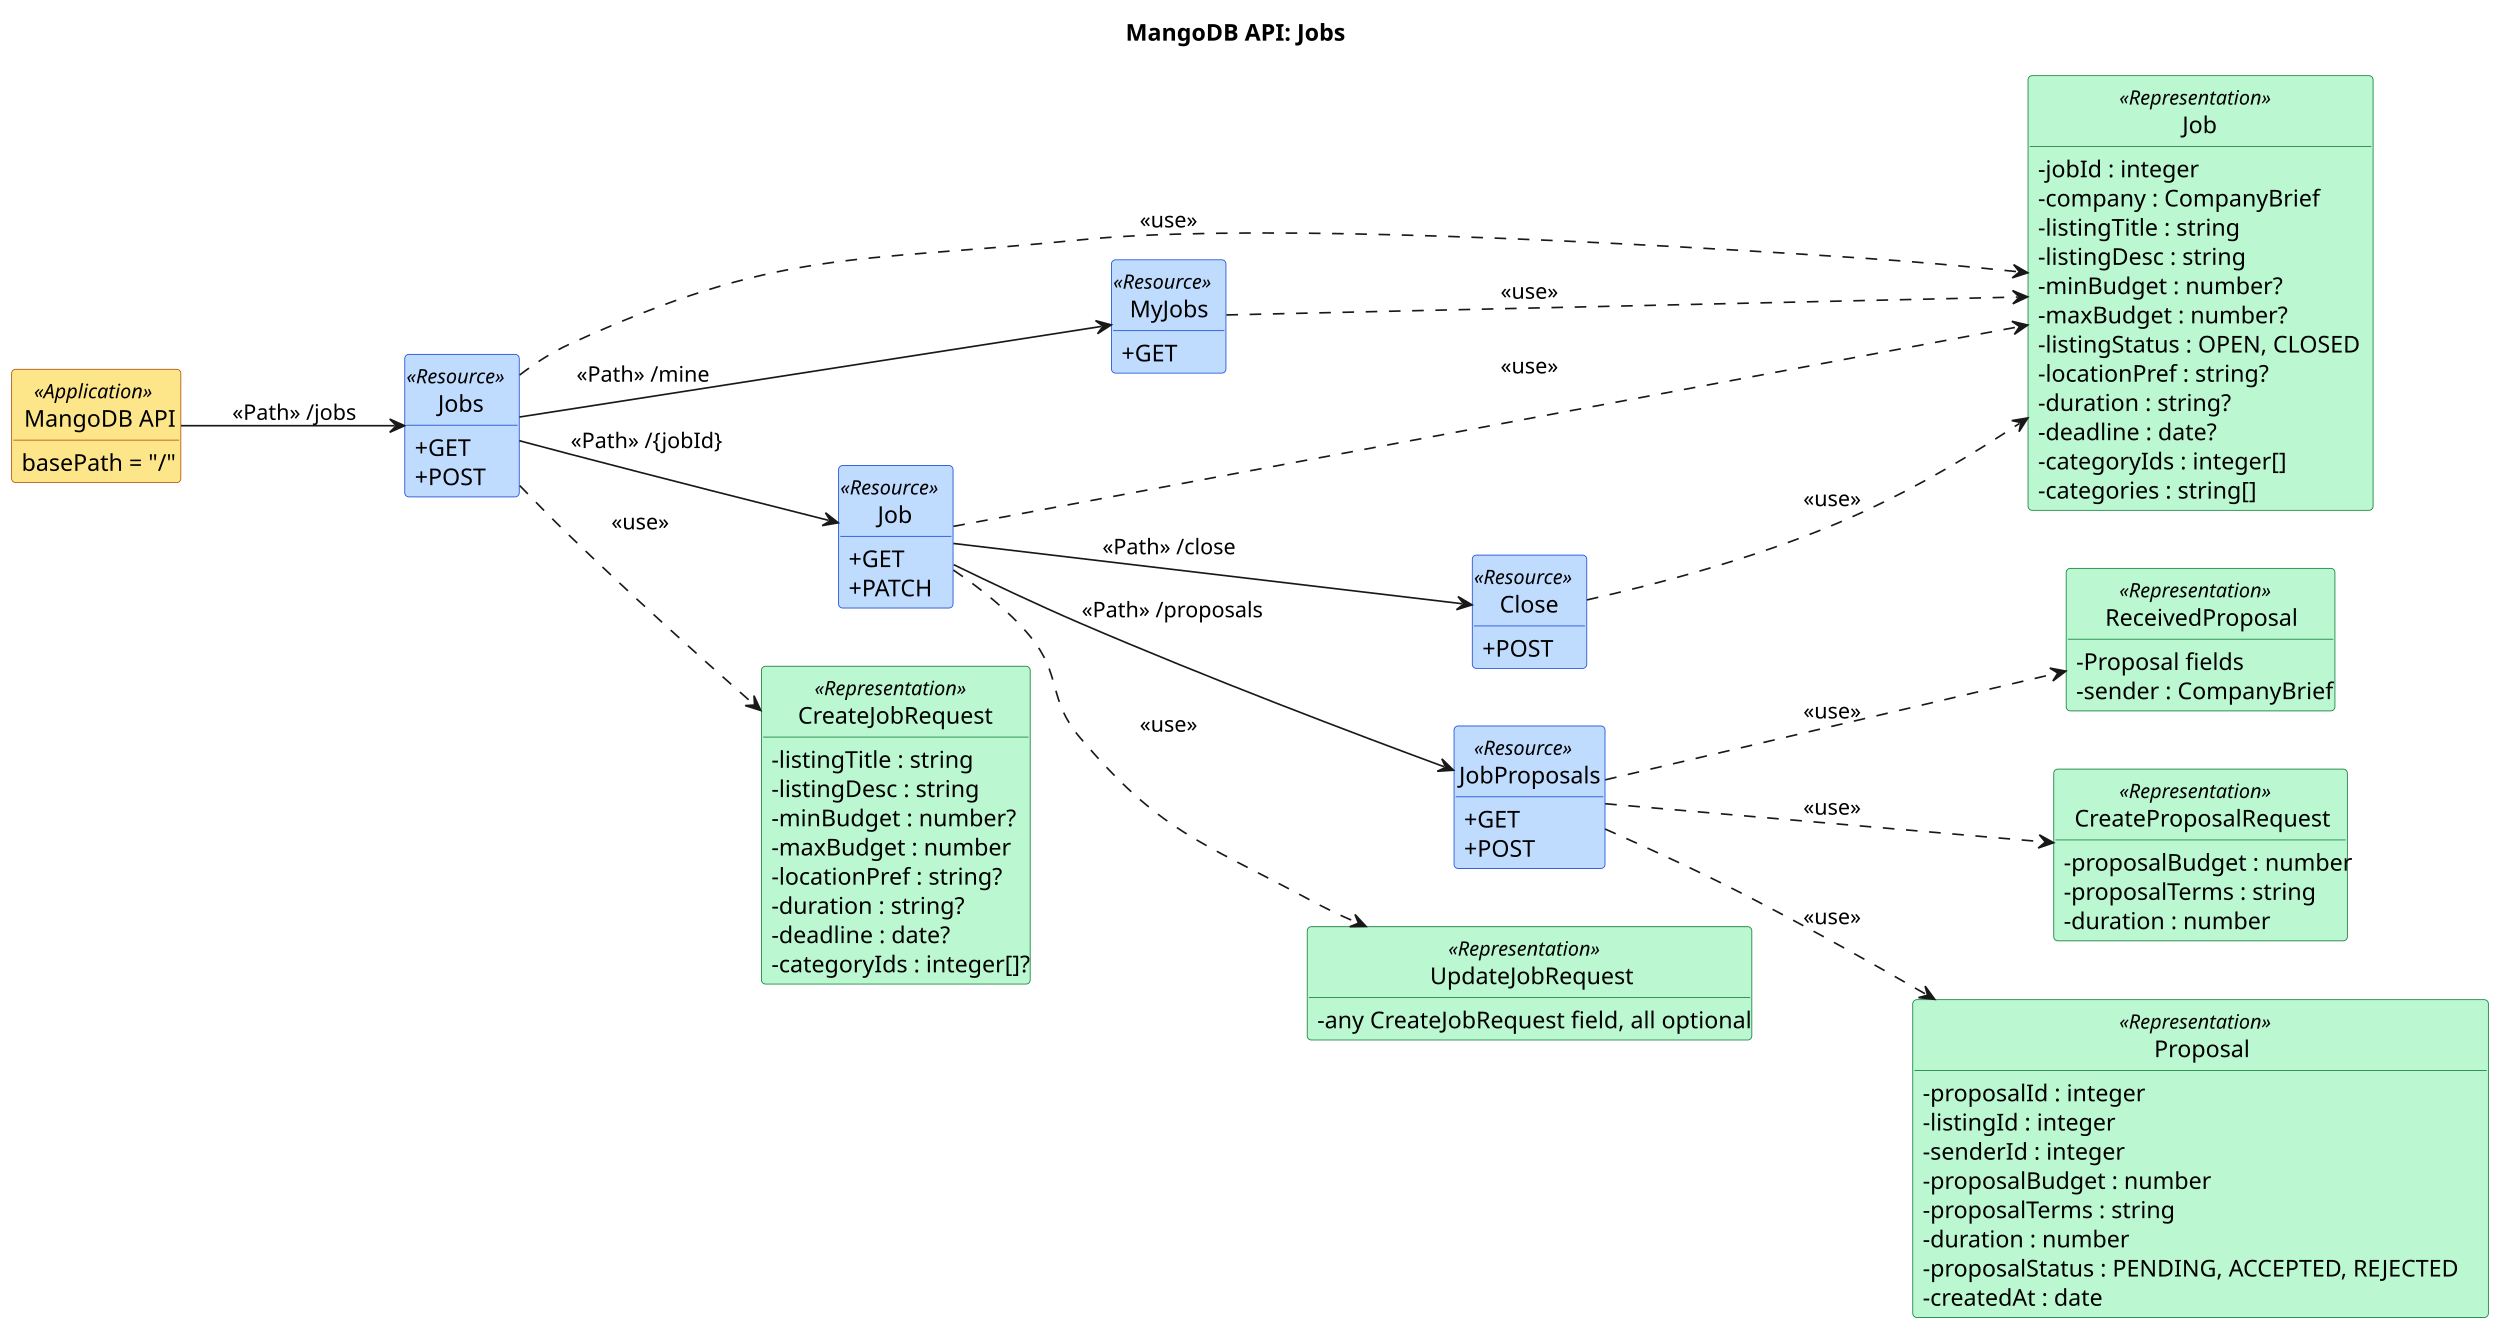
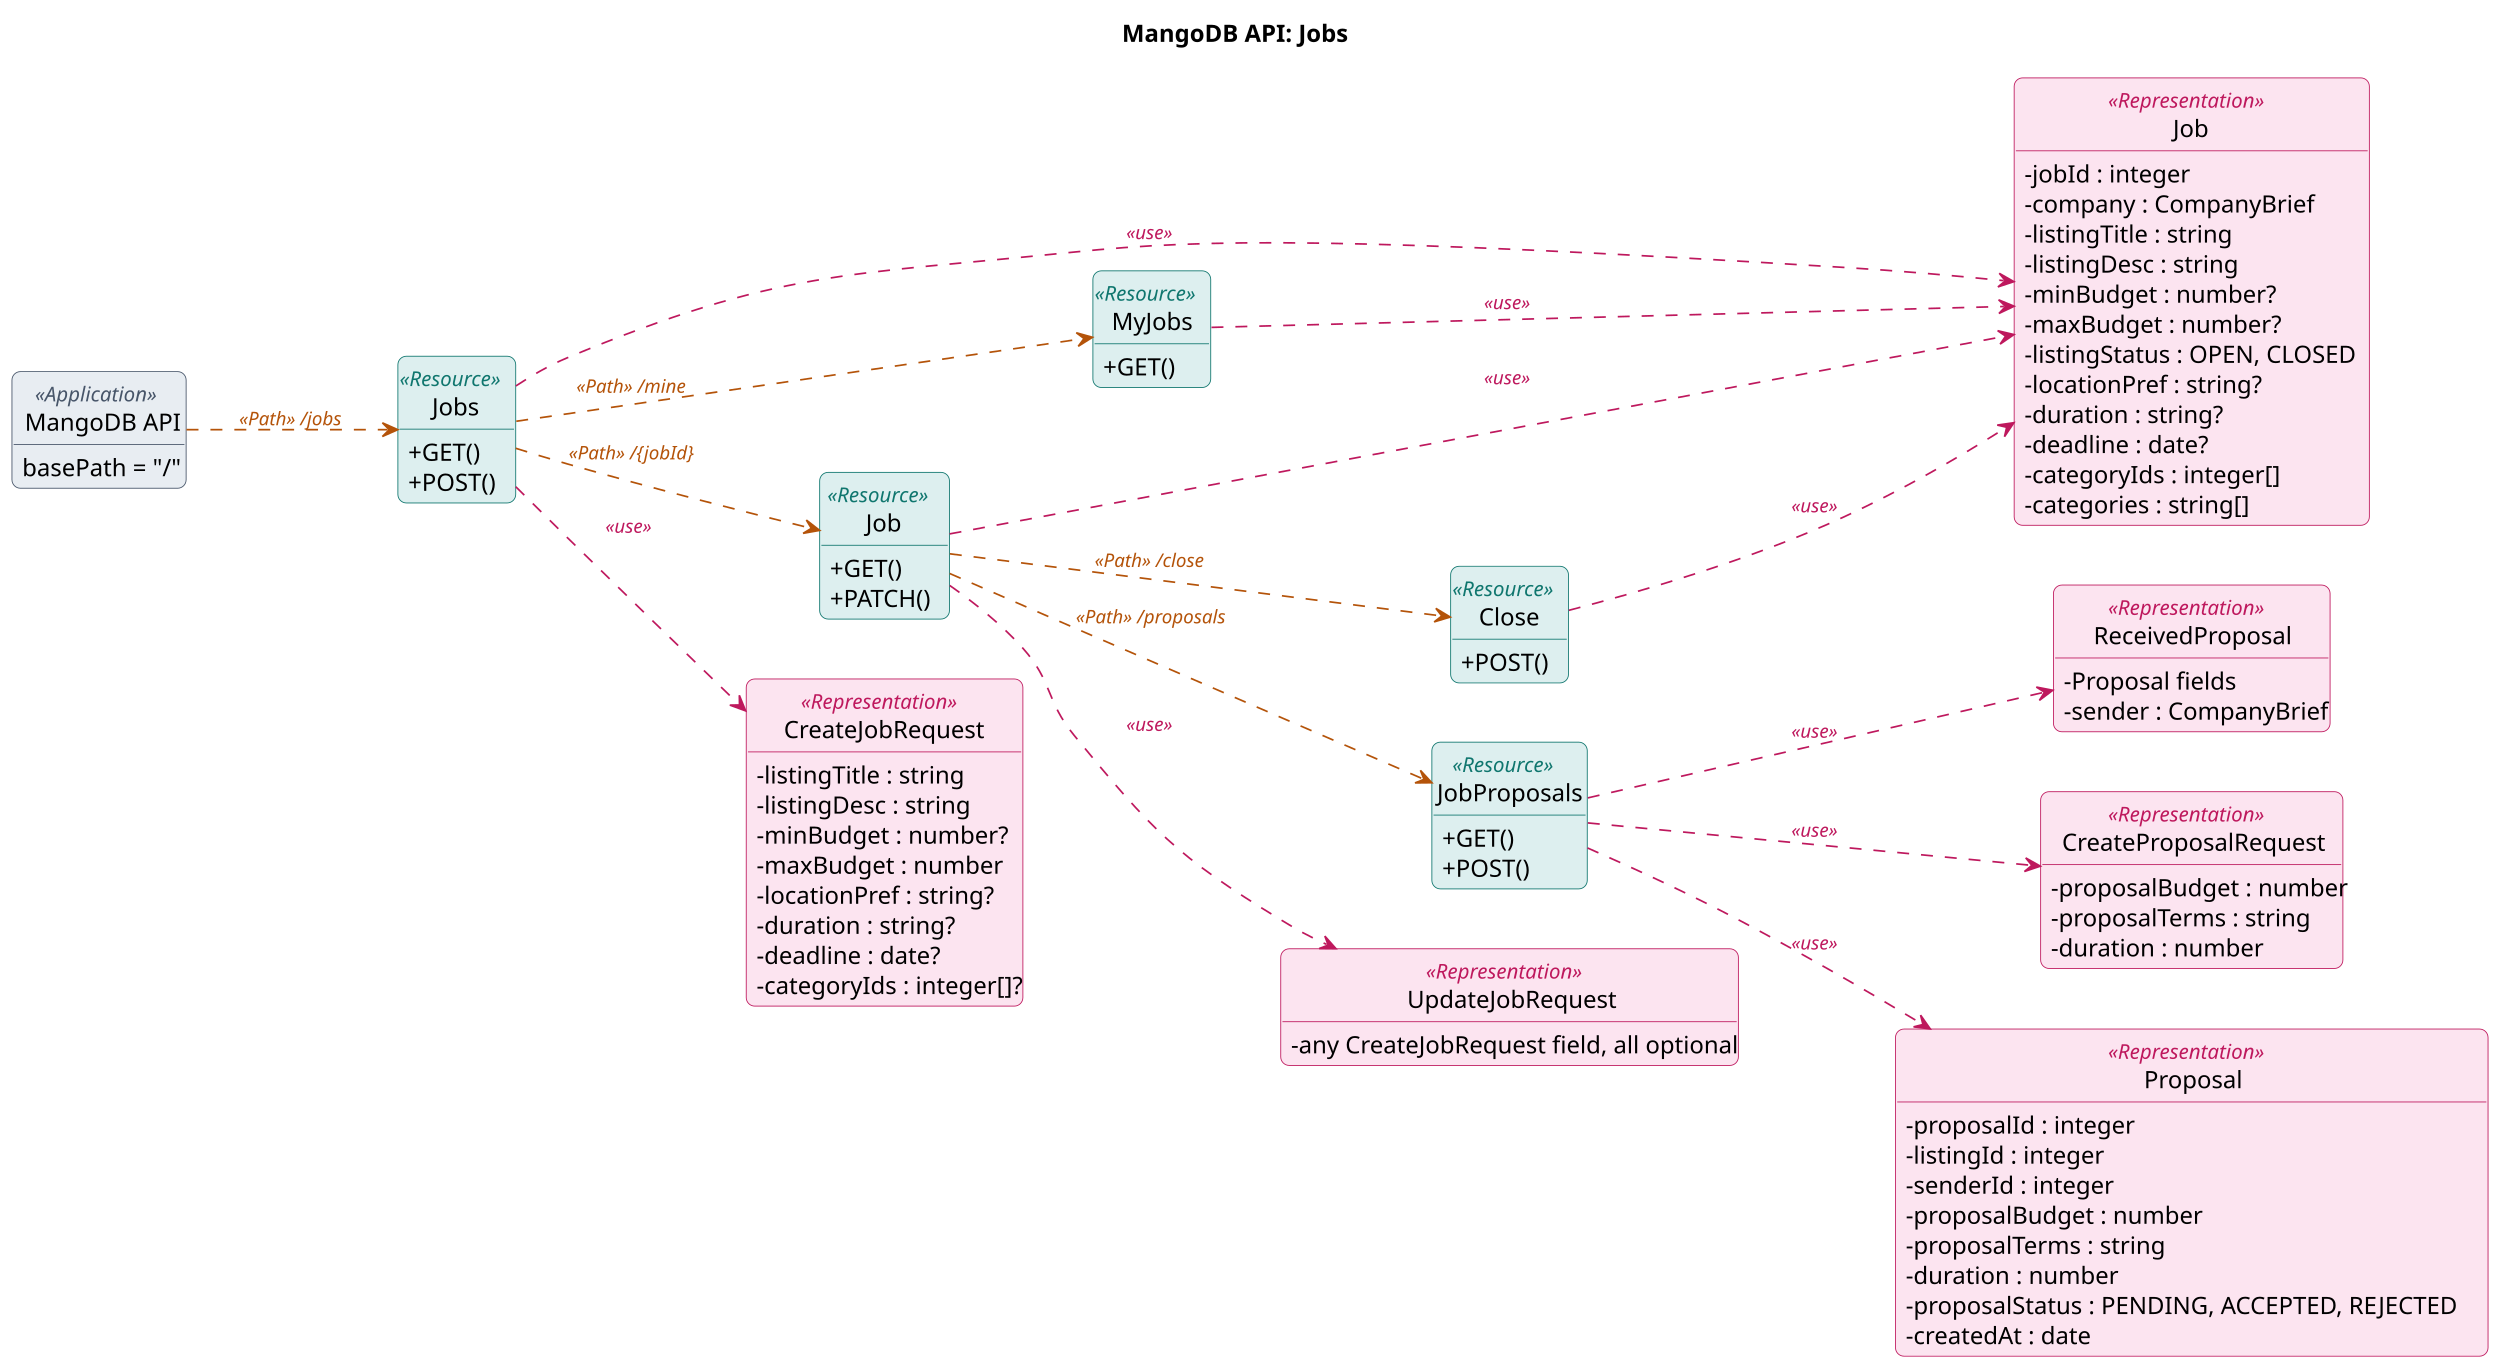
- <svg xmlns="http://www.w3.org/2000/svg" contentStyleType="text/css" height="801px" preserveAspectRatio="none" style="width:1507px;height:801px;background:#FFFFFF;" version="1.1" viewBox="0 0 1507 801" width="1507px" zoomAndPan="magnify">
+ <svg xmlns="http://www.w3.org/2000/svg" contentStyleType="text/css" height="801px" preserveAspectRatio="none" style="width:1464px;height:801px;background:#FFFFFF;" version="1.1" viewBox="0 0 1464 801" width="1464px" zoomAndPan="magnify">
  <defs />
  <g>
-     <text fill="#000000" font-family="sans-serif" font-size="14" font-weight="bold" lengthAdjust="spacing" textLength="136" x="678.5" y="24.533">MangoDB API: Jobs</text>
+     <text fill="#000000" font-family="sans-serif" font-size="14" font-weight="bold" lengthAdjust="spacing" textLength="136" x="657" y="24.533">MangoDB API: Jobs</text>
    <g id="elem_API">
-       <rect codeLine="15" fill="#FDE68A" height="68.312" id="API" rx="2.5" ry="2.5" style="stroke:#B45309;stroke-width:0.5;" width="102" x="7" y="222.609" />
-       <text fill="#000000" font-family="sans-serif" font-size="12" font-style="italic" lengthAdjust="spacing" textLength="75" x="20.5" y="240.066">«Application»</text>
-       <text fill="#000000" font-family="sans-serif" font-size="14" lengthAdjust="spacing" textLength="87" x="14.5" y="257.236">MangoDB API</text>
-       <line style="stroke:#B45309;stroke-width:0.5;" x1="8" x2="108" y1="265.312" y2="265.312" />
-       <text fill="#000000" font-family="sans-serif" font-size="14" lengthAdjust="spacing" textLength="90" x="13" y="283.846">basePath = "/"</text>
+       <rect codeLine="23" fill="#E8EDF2" height="68.312" id="API" rx="5" ry="5" style="stroke:#475569;stroke-width:0.5;" width="102" x="7" y="217.609" />
+       <text fill="#475569" font-family="sans-serif" font-size="12" font-style="italic" lengthAdjust="spacing" textLength="75" x="20.5" y="235.066">«Application»</text>
+       <text fill="#000000" font-family="sans-serif" font-size="14" lengthAdjust="spacing" textLength="87" x="14.5" y="252.236">MangoDB API</text>
+       <line style="stroke:#475569;stroke-width:0.5;" x1="8" x2="108" y1="260.312" y2="260.312" />
+       <text fill="#000000" font-family="sans-serif" font-size="14" lengthAdjust="spacing" textLength="90" x="13" y="278.846">basePath = "/"</text>
    </g>
    <g id="elem_Jobs">
-       <rect codeLine="18" fill="#BFDBFE" height="85.922" id="Jobs" rx="2.5" ry="2.5" style="stroke:#1D4ED8;stroke-width:0.5;" width="69" x="244" y="213.609" />
-       <text fill="#000000" font-family="sans-serif" font-size="12" font-style="italic" lengthAdjust="spacing" textLength="67" x="245" y="231.066">«Resource»</text>
-       <text fill="#000000" font-family="sans-serif" font-size="14" lengthAdjust="spacing" textLength="29" x="264" y="248.236">Jobs</text>
-       <line style="stroke:#1D4ED8;stroke-width:0.5;" x1="245" x2="312" y1="256.312" y2="256.312" />
-       <text fill="#000000" font-family="sans-serif" font-size="14" lengthAdjust="spacing" textLength="37" x="250" y="274.846">+GET</text>
-       <text fill="#000000" font-family="sans-serif" font-size="14" lengthAdjust="spacing" textLength="46" x="250" y="292.455">+POST</text>
+       <rect codeLine="26" fill="#DDEFEF" height="85.922" id="Jobs" rx="5" ry="5" style="stroke:#0F766E;stroke-width:0.5;" width="69" x="233" y="208.609" />
+       <text fill="#0F766E" font-family="sans-serif" font-size="12" font-style="italic" lengthAdjust="spacing" textLength="67" x="234" y="226.066">«Resource»</text>
+       <text fill="#000000" font-family="sans-serif" font-size="14" lengthAdjust="spacing" textLength="29" x="253" y="243.236">Jobs</text>
+       <line style="stroke:#0F766E;stroke-width:0.5;" x1="234" x2="301" y1="251.312" y2="251.312" />
+       <text fill="#000000" font-family="sans-serif" font-size="14" lengthAdjust="spacing" textLength="47" x="239" y="269.846">+GET()</text>
+       <text fill="#000000" font-family="sans-serif" font-size="14" lengthAdjust="spacing" textLength="56" x="239" y="287.455">+POST()</text>
    </g>
    <g id="elem_MyJobs">
-       <rect codeLine="22" fill="#BFDBFE" height="68.312" id="MyJobs" rx="2.5" ry="2.5" style="stroke:#1D4ED8;stroke-width:0.5;" width="69" x="670" y="156.609" />
-       <text fill="#000000" font-family="sans-serif" font-size="12" font-style="italic" lengthAdjust="spacing" textLength="67" x="671" y="174.066">«Resource»</text>
-       <text fill="#000000" font-family="sans-serif" font-size="14" lengthAdjust="spacing" textLength="47" x="681" y="191.236">MyJobs</text>
-       <line style="stroke:#1D4ED8;stroke-width:0.5;" x1="671" x2="738" y1="199.312" y2="199.312" />
-       <text fill="#000000" font-family="sans-serif" font-size="14" lengthAdjust="spacing" textLength="37" x="676" y="217.846">+GET</text>
+       <rect codeLine="30" fill="#DDEFEF" height="68.312" id="MyJobs" rx="5" ry="5" style="stroke:#0F766E;stroke-width:0.5;" width="69" x="640" y="158.609" />
+       <text fill="#0F766E" font-family="sans-serif" font-size="12" font-style="italic" lengthAdjust="spacing" textLength="67" x="641" y="176.066">«Resource»</text>
+       <text fill="#000000" font-family="sans-serif" font-size="14" lengthAdjust="spacing" textLength="47" x="651" y="193.236">MyJobs</text>
+       <line style="stroke:#0F766E;stroke-width:0.5;" x1="641" x2="708" y1="201.312" y2="201.312" />
+       <text fill="#000000" font-family="sans-serif" font-size="14" lengthAdjust="spacing" textLength="47" x="646" y="219.846">+GET()</text>
    </g>
    <g id="elem_JobR">
-       <rect codeLine="25" fill="#BFDBFE" height="85.922" id="JobR" rx="2.5" ry="2.5" style="stroke:#1D4ED8;stroke-width:0.5;" width="69" x="505.5" y="280.609" />
-       <text fill="#000000" font-family="sans-serif" font-size="12" font-style="italic" lengthAdjust="spacing" textLength="67" x="506.5" y="298.066">«Resource»</text>
-       <text fill="#000000" font-family="sans-serif" font-size="14" lengthAdjust="spacing" textLength="22" x="529" y="315.236">Job</text>
-       <line style="stroke:#1D4ED8;stroke-width:0.5;" x1="506.5" x2="573.5" y1="323.312" y2="323.312" />
-       <text fill="#000000" font-family="sans-serif" font-size="14" lengthAdjust="spacing" textLength="37" x="511.5" y="341.846">+GET</text>
-       <text fill="#000000" font-family="sans-serif" font-size="14" lengthAdjust="spacing" textLength="54" x="511.5" y="359.455">+PATCH</text>
+       <rect codeLine="33" fill="#DDEFEF" height="85.922" id="JobR" rx="5" ry="5" style="stroke:#0F766E;stroke-width:0.5;" width="76" x="480" y="276.609" />
+       <text fill="#0F766E" font-family="sans-serif" font-size="12" font-style="italic" lengthAdjust="spacing" textLength="67" x="484.5" y="294.066">«Resource»</text>
+       <text fill="#000000" font-family="sans-serif" font-size="14" lengthAdjust="spacing" textLength="22" x="507" y="311.236">Job</text>
+       <line style="stroke:#0F766E;stroke-width:0.5;" x1="481" x2="555" y1="319.312" y2="319.312" />
+       <text fill="#000000" font-family="sans-serif" font-size="14" lengthAdjust="spacing" textLength="47" x="486" y="337.846">+GET()</text>
+       <text fill="#000000" font-family="sans-serif" font-size="14" lengthAdjust="spacing" textLength="64" x="486" y="355.455">+PATCH()</text>
    </g>
    <g id="elem_CloseJob">
-       <rect codeLine="29" fill="#BFDBFE" height="68.312" id="CloseJob" rx="2.5" ry="2.5" style="stroke:#1D4ED8;stroke-width:0.5;" width="69" x="887.5" y="334.609" />
-       <text fill="#000000" font-family="sans-serif" font-size="12" font-style="italic" lengthAdjust="spacing" textLength="67" x="888.5" y="352.066">«Resource»</text>
-       <text fill="#000000" font-family="sans-serif" font-size="14" lengthAdjust="spacing" textLength="36" x="904" y="369.236">Close</text>
-       <line style="stroke:#1D4ED8;stroke-width:0.5;" x1="888.5" x2="955.5" y1="377.312" y2="377.312" />
-       <text fill="#000000" font-family="sans-serif" font-size="14" lengthAdjust="spacing" textLength="46" x="893.5" y="395.846">+POST</text>
+       <rect codeLine="37" fill="#DDEFEF" height="68.312" id="CloseJob" rx="5" ry="5" style="stroke:#0F766E;stroke-width:0.5;" width="69" x="849.5" y="331.609" />
+       <text fill="#0F766E" font-family="sans-serif" font-size="12" font-style="italic" lengthAdjust="spacing" textLength="67" x="850.5" y="349.066">«Resource»</text>
+       <text fill="#000000" font-family="sans-serif" font-size="14" lengthAdjust="spacing" textLength="36" x="866" y="366.236">Close</text>
+       <line style="stroke:#0F766E;stroke-width:0.5;" x1="850.5" x2="917.5" y1="374.312" y2="374.312" />
+       <text fill="#000000" font-family="sans-serif" font-size="14" lengthAdjust="spacing" textLength="56" x="855.5" y="392.846">+POST()</text>
    </g>
    <g id="elem_JobProposals">
-       <rect codeLine="32" fill="#BFDBFE" height="85.922" id="JobProposals" rx="2.5" ry="2.5" style="stroke:#1D4ED8;stroke-width:0.5;" width="91" x="876.5" y="437.609" />
-       <text fill="#000000" font-family="sans-serif" font-size="12" font-style="italic" lengthAdjust="spacing" textLength="67" x="888.5" y="455.066">«Resource»</text>
-       <text fill="#000000" font-family="sans-serif" font-size="14" lengthAdjust="spacing" textLength="85" x="879.5" y="472.236">JobProposals</text>
-       <line style="stroke:#1D4ED8;stroke-width:0.5;" x1="877.5" x2="966.5" y1="480.312" y2="480.312" />
-       <text fill="#000000" font-family="sans-serif" font-size="14" lengthAdjust="spacing" textLength="37" x="882.5" y="498.846">+GET</text>
-       <text fill="#000000" font-family="sans-serif" font-size="14" lengthAdjust="spacing" textLength="46" x="882.5" y="516.455">+POST</text>
+       <rect codeLine="40" fill="#DDEFEF" height="85.922" id="JobProposals" rx="5" ry="5" style="stroke:#0F766E;stroke-width:0.5;" width="91" x="838.5" y="434.609" />
+       <text fill="#0F766E" font-family="sans-serif" font-size="12" font-style="italic" lengthAdjust="spacing" textLength="67" x="850.5" y="452.066">«Resource»</text>
+       <text fill="#000000" font-family="sans-serif" font-size="14" lengthAdjust="spacing" textLength="85" x="841.5" y="469.236">JobProposals</text>
+       <line style="stroke:#0F766E;stroke-width:0.5;" x1="839.5" x2="928.5" y1="477.312" y2="477.312" />
+       <text fill="#000000" font-family="sans-serif" font-size="14" lengthAdjust="spacing" textLength="47" x="844.5" y="495.846">+GET()</text>
+       <text fill="#000000" font-family="sans-serif" font-size="14" lengthAdjust="spacing" textLength="56" x="844.5" y="513.455">+POST()</text>
    </g>
    <g id="elem_JobRep">
-       <rect codeLine="36" fill="#BBF7D0" height="262.016" id="JobRep" rx="2.5" ry="2.5" style="stroke:#15803D;stroke-width:0.5;" width="208" x="1222.5" y="45.609" />
-       <text fill="#000000" font-family="sans-serif" font-size="12" font-style="italic" lengthAdjust="spacing" textLength="98" x="1277.5" y="63.066">«Representation»</text>
-       <text fill="#000000" font-family="sans-serif" font-size="14" lengthAdjust="spacing" textLength="22" x="1315.5" y="80.236">Job</text>
-       <line style="stroke:#15803D;stroke-width:0.5;" x1="1223.5" x2="1429.5" y1="88.312" y2="88.312" />
-       <text fill="#000000" font-family="sans-serif" font-size="14" lengthAdjust="spacing" textLength="91" x="1228.5" y="106.846">-jobId : integer</text>
-       <text fill="#000000" font-family="sans-serif" font-size="14" lengthAdjust="spacing" textLength="163" x="1228.5" y="124.455">-company : CompanyBrief</text>
-       <text fill="#000000" font-family="sans-serif" font-size="14" lengthAdjust="spacing" textLength="115" x="1228.5" y="142.065">-listingTitle : string</text>
-       <text fill="#000000" font-family="sans-serif" font-size="14" lengthAdjust="spacing" textLength="120" x="1228.5" y="159.674">-listingDesc : string</text>
-       <text fill="#000000" font-family="sans-serif" font-size="14" lengthAdjust="spacing" textLength="140" x="1228.5" y="177.283">-minBudget : number?</text>
-       <text fill="#000000" font-family="sans-serif" font-size="14" lengthAdjust="spacing" textLength="143" x="1228.5" y="194.893">-maxBudget : number?</text>
-       <text fill="#000000" font-family="sans-serif" font-size="14" lengthAdjust="spacing" textLength="196" x="1228.5" y="212.502">-listingStatus : OPEN, CLOSED</text>
-       <text fill="#000000" font-family="sans-serif" font-size="14" lengthAdjust="spacing" textLength="135" x="1228.5" y="230.111">-locationPref : string?</text>
-       <text fill="#000000" font-family="sans-serif" font-size="14" lengthAdjust="spacing" textLength="112" x="1228.5" y="247.721">-duration : string?</text>
-       <text fill="#000000" font-family="sans-serif" font-size="14" lengthAdjust="spacing" textLength="107" x="1228.5" y="265.33">-deadline : date?</text>
-       <text fill="#000000" font-family="sans-serif" font-size="14" lengthAdjust="spacing" textLength="142" x="1228.5" y="282.94">-categoryIds : integer[]</text>
-       <text fill="#000000" font-family="sans-serif" font-size="14" lengthAdjust="spacing" textLength="126" x="1228.5" y="300.549">-categories : string[]</text>
+       <rect codeLine="44" fill="#FCE4F0" height="262.016" id="JobRep" rx="5" ry="5" style="stroke:#BE185D;stroke-width:0.5;" width="208" x="1179.5" y="45.609" />
+       <text fill="#BE185D" font-family="sans-serif" font-size="12" font-style="italic" lengthAdjust="spacing" textLength="98" x="1234.5" y="63.066">«Representation»</text>
+       <text fill="#000000" font-family="sans-serif" font-size="14" lengthAdjust="spacing" textLength="22" x="1272.5" y="80.236">Job</text>
+       <line style="stroke:#BE185D;stroke-width:0.5;" x1="1180.5" x2="1386.5" y1="88.312" y2="88.312" />
+       <text fill="#000000" font-family="sans-serif" font-size="14" lengthAdjust="spacing" textLength="91" x="1185.5" y="106.846">-jobId : integer</text>
+       <text fill="#000000" font-family="sans-serif" font-size="14" lengthAdjust="spacing" textLength="163" x="1185.5" y="124.455">-company : CompanyBrief</text>
+       <text fill="#000000" font-family="sans-serif" font-size="14" lengthAdjust="spacing" textLength="115" x="1185.5" y="142.065">-listingTitle : string</text>
+       <text fill="#000000" font-family="sans-serif" font-size="14" lengthAdjust="spacing" textLength="120" x="1185.5" y="159.674">-listingDesc : string</text>
+       <text fill="#000000" font-family="sans-serif" font-size="14" lengthAdjust="spacing" textLength="140" x="1185.5" y="177.283">-minBudget : number?</text>
+       <text fill="#000000" font-family="sans-serif" font-size="14" lengthAdjust="spacing" textLength="143" x="1185.5" y="194.893">-maxBudget : number?</text>
+       <text fill="#000000" font-family="sans-serif" font-size="14" lengthAdjust="spacing" textLength="196" x="1185.5" y="212.502">-listingStatus : OPEN, CLOSED</text>
+       <text fill="#000000" font-family="sans-serif" font-size="14" lengthAdjust="spacing" textLength="135" x="1185.5" y="230.111">-locationPref : string?</text>
+       <text fill="#000000" font-family="sans-serif" font-size="14" lengthAdjust="spacing" textLength="112" x="1185.5" y="247.721">-duration : string?</text>
+       <text fill="#000000" font-family="sans-serif" font-size="14" lengthAdjust="spacing" textLength="107" x="1185.5" y="265.33">-deadline : date?</text>
+       <text fill="#000000" font-family="sans-serif" font-size="14" lengthAdjust="spacing" textLength="142" x="1185.5" y="282.94">-categoryIds : integer[]</text>
+       <text fill="#000000" font-family="sans-serif" font-size="14" lengthAdjust="spacing" textLength="126" x="1185.5" y="300.549">-categories : string[]</text>
    </g>
    <g id="elem_CreateJobRequestRep">
-       <rect codeLine="50" fill="#BBF7D0" height="191.578" id="CreateJobRequestRep" rx="2.5" ry="2.5" style="stroke:#15803D;stroke-width:0.5;" width="162" x="459" y="401.609" />
-       <text fill="#000000" font-family="sans-serif" font-size="12" font-style="italic" lengthAdjust="spacing" textLength="98" x="491" y="419.066">«Representation»</text>
-       <text fill="#000000" font-family="sans-serif" font-size="14" lengthAdjust="spacing" textLength="118" x="481" y="436.236">CreateJobRequest</text>
-       <line style="stroke:#15803D;stroke-width:0.5;" x1="460" x2="620" y1="444.312" y2="444.312" />
-       <text fill="#000000" font-family="sans-serif" font-size="14" lengthAdjust="spacing" textLength="115" x="465" y="462.846">-listingTitle : string</text>
-       <text fill="#000000" font-family="sans-serif" font-size="14" lengthAdjust="spacing" textLength="120" x="465" y="480.455">-listingDesc : string</text>
-       <text fill="#000000" font-family="sans-serif" font-size="14" lengthAdjust="spacing" textLength="140" x="465" y="498.065">-minBudget : number?</text>
-       <text fill="#000000" font-family="sans-serif" font-size="14" lengthAdjust="spacing" textLength="135" x="465" y="515.674">-maxBudget : number</text>
-       <text fill="#000000" font-family="sans-serif" font-size="14" lengthAdjust="spacing" textLength="135" x="465" y="533.283">-locationPref : string?</text>
-       <text fill="#000000" font-family="sans-serif" font-size="14" lengthAdjust="spacing" textLength="112" x="465" y="550.893">-duration : string?</text>
-       <text fill="#000000" font-family="sans-serif" font-size="14" lengthAdjust="spacing" textLength="107" x="465" y="568.502">-deadline : date?</text>
-       <text fill="#000000" font-family="sans-serif" font-size="14" lengthAdjust="spacing" textLength="150" x="465" y="586.111">-categoryIds : integer[]?</text>
+       <rect codeLine="58" fill="#FCE4F0" height="191.578" id="CreateJobRequestRep" rx="5" ry="5" style="stroke:#BE185D;stroke-width:0.5;" width="162" x="437" y="397.609" />
+       <text fill="#BE185D" font-family="sans-serif" font-size="12" font-style="italic" lengthAdjust="spacing" textLength="98" x="469" y="415.066">«Representation»</text>
+       <text fill="#000000" font-family="sans-serif" font-size="14" lengthAdjust="spacing" textLength="118" x="459" y="432.236">CreateJobRequest</text>
+       <line style="stroke:#BE185D;stroke-width:0.5;" x1="438" x2="598" y1="440.312" y2="440.312" />
+       <text fill="#000000" font-family="sans-serif" font-size="14" lengthAdjust="spacing" textLength="115" x="443" y="458.846">-listingTitle : string</text>
+       <text fill="#000000" font-family="sans-serif" font-size="14" lengthAdjust="spacing" textLength="120" x="443" y="476.455">-listingDesc : string</text>
+       <text fill="#000000" font-family="sans-serif" font-size="14" lengthAdjust="spacing" textLength="140" x="443" y="494.065">-minBudget : number?</text>
+       <text fill="#000000" font-family="sans-serif" font-size="14" lengthAdjust="spacing" textLength="135" x="443" y="511.674">-maxBudget : number</text>
+       <text fill="#000000" font-family="sans-serif" font-size="14" lengthAdjust="spacing" textLength="135" x="443" y="529.283">-locationPref : string?</text>
+       <text fill="#000000" font-family="sans-serif" font-size="14" lengthAdjust="spacing" textLength="112" x="443" y="546.893">-duration : string?</text>
+       <text fill="#000000" font-family="sans-serif" font-size="14" lengthAdjust="spacing" textLength="107" x="443" y="564.502">-deadline : date?</text>
+       <text fill="#000000" font-family="sans-serif" font-size="14" lengthAdjust="spacing" textLength="150" x="443" y="582.111">-categoryIds : integer[]?</text>
    </g>
    <g id="elem_UpdateJobRequestRep">
-       <rect codeLine="60" fill="#BBF7D0" height="68.312" id="UpdateJobRequestRep" rx="2.5" ry="2.5" style="stroke:#15803D;stroke-width:0.5;" width="268" x="788" y="558.609" />
-       <text fill="#000000" font-family="sans-serif" font-size="12" font-style="italic" lengthAdjust="spacing" textLength="98" x="873" y="576.066">«Representation»</text>
-       <text fill="#000000" font-family="sans-serif" font-size="14" lengthAdjust="spacing" textLength="120" x="862" y="593.236">UpdateJobRequest</text>
-       <line style="stroke:#15803D;stroke-width:0.5;" x1="789" x2="1055" y1="601.312" y2="601.312" />
-       <text fill="#000000" font-family="sans-serif" font-size="14" lengthAdjust="spacing" textLength="256" x="794" y="619.846">-any CreateJobRequest field, all optional</text>
+       <rect codeLine="68" fill="#FCE4F0" height="68.312" id="UpdateJobRequestRep" rx="5" ry="5" style="stroke:#BE185D;stroke-width:0.5;" width="268" x="750" y="555.609" />
+       <text fill="#BE185D" font-family="sans-serif" font-size="12" font-style="italic" lengthAdjust="spacing" textLength="98" x="835" y="573.066">«Representation»</text>
+       <text fill="#000000" font-family="sans-serif" font-size="14" lengthAdjust="spacing" textLength="120" x="824" y="590.236">UpdateJobRequest</text>
+       <line style="stroke:#BE185D;stroke-width:0.5;" x1="751" x2="1017" y1="598.312" y2="598.312" />
+       <text fill="#000000" font-family="sans-serif" font-size="14" lengthAdjust="spacing" textLength="256" x="756" y="616.846">-any CreateJobRequest field, all optional</text>
    </g>
    <g id="elem_ReceivedProposalRep">
-       <rect codeLine="63" fill="#BBF7D0" height="85.922" id="ReceivedProposalRep" rx="2.5" ry="2.5" style="stroke:#15803D;stroke-width:0.5;" width="162" x="1245.5" y="342.609" />
-       <text fill="#000000" font-family="sans-serif" font-size="12" font-style="italic" lengthAdjust="spacing" textLength="98" x="1277.5" y="360.066">«Representation»</text>
-       <text fill="#000000" font-family="sans-serif" font-size="14" lengthAdjust="spacing" textLength="115" x="1269" y="377.236">ReceivedProposal</text>
-       <line style="stroke:#15803D;stroke-width:0.5;" x1="1246.5" x2="1406.5" y1="385.312" y2="385.312" />
-       <text fill="#000000" font-family="sans-serif" font-size="14" lengthAdjust="spacing" textLength="98" x="1251.5" y="403.846">-Proposal fields</text>
-       <text fill="#000000" font-family="sans-serif" font-size="14" lengthAdjust="spacing" textLength="150" x="1251.5" y="421.455">-sender : CompanyBrief</text>
+       <rect codeLine="71" fill="#FCE4F0" height="85.922" id="ReceivedProposalRep" rx="5" ry="5" style="stroke:#BE185D;stroke-width:0.5;" width="162" x="1202.5" y="342.609" />
+       <text fill="#BE185D" font-family="sans-serif" font-size="12" font-style="italic" lengthAdjust="spacing" textLength="98" x="1234.5" y="360.066">«Representation»</text>
+       <text fill="#000000" font-family="sans-serif" font-size="14" lengthAdjust="spacing" textLength="115" x="1226" y="377.236">ReceivedProposal</text>
+       <line style="stroke:#BE185D;stroke-width:0.5;" x1="1203.5" x2="1363.5" y1="385.312" y2="385.312" />
+       <text fill="#000000" font-family="sans-serif" font-size="14" lengthAdjust="spacing" textLength="98" x="1208.5" y="403.846">-Proposal fields</text>
+       <text fill="#000000" font-family="sans-serif" font-size="14" lengthAdjust="spacing" textLength="150" x="1208.5" y="421.455">-sender : CompanyBrief</text>
    </g>
    <g id="elem_CreateProposalRequestRep">
-       <rect codeLine="67" fill="#BBF7D0" height="103.531" id="CreateProposalRequestRep" rx="2.5" ry="2.5" style="stroke:#15803D;stroke-width:0.5;" width="177" x="1238" y="463.609" />
-       <text fill="#000000" font-family="sans-serif" font-size="12" font-style="italic" lengthAdjust="spacing" textLength="98" x="1277.5" y="481.066">«Representation»</text>
-       <text fill="#000000" font-family="sans-serif" font-size="14" lengthAdjust="spacing" textLength="152" x="1250.5" y="498.236">CreateProposalRequest</text>
-       <line style="stroke:#15803D;stroke-width:0.5;" x1="1239" x2="1414" y1="506.312" y2="506.312" />
-       <text fill="#000000" font-family="sans-serif" font-size="14" lengthAdjust="spacing" textLength="165" x="1244" y="524.846">-proposalBudget : number</text>
-       <text fill="#000000" font-family="sans-serif" font-size="14" lengthAdjust="spacing" textLength="147" x="1244" y="542.455">-proposalTerms : string</text>
-       <text fill="#000000" font-family="sans-serif" font-size="14" lengthAdjust="spacing" textLength="117" x="1244" y="560.064">-duration : number</text>
+       <rect codeLine="75" fill="#FCE4F0" height="103.531" id="CreateProposalRequestRep" rx="5" ry="5" style="stroke:#BE185D;stroke-width:0.5;" width="177" x="1195" y="463.609" />
+       <text fill="#BE185D" font-family="sans-serif" font-size="12" font-style="italic" lengthAdjust="spacing" textLength="98" x="1234.5" y="481.066">«Representation»</text>
+       <text fill="#000000" font-family="sans-serif" font-size="14" lengthAdjust="spacing" textLength="152" x="1207.5" y="498.236">CreateProposalRequest</text>
+       <line style="stroke:#BE185D;stroke-width:0.5;" x1="1196" x2="1371" y1="506.312" y2="506.312" />
+       <text fill="#000000" font-family="sans-serif" font-size="14" lengthAdjust="spacing" textLength="165" x="1201" y="524.846">-proposalBudget : number</text>
+       <text fill="#000000" font-family="sans-serif" font-size="14" lengthAdjust="spacing" textLength="147" x="1201" y="542.455">-proposalTerms : string</text>
+       <text fill="#000000" font-family="sans-serif" font-size="14" lengthAdjust="spacing" textLength="117" x="1201" y="560.064">-duration : number</text>
    </g>
    <g id="elem_ProposalRep">
-       <rect codeLine="72" fill="#BBF7D0" height="191.578" id="ProposalRep" rx="2.5" ry="2.5" style="stroke:#15803D;stroke-width:0.5;" width="347" x="1153" y="602.609" />
-       <text fill="#000000" font-family="sans-serif" font-size="12" font-style="italic" lengthAdjust="spacing" textLength="98" x="1277.5" y="620.066">«Representation»</text>
-       <text fill="#000000" font-family="sans-serif" font-size="14" lengthAdjust="spacing" textLength="56" x="1298.5" y="637.236">Proposal</text>
-       <line style="stroke:#15803D;stroke-width:0.5;" x1="1154" x2="1499" y1="645.312" y2="645.312" />
-       <text fill="#000000" font-family="sans-serif" font-size="14" lengthAdjust="spacing" textLength="127" x="1159" y="663.846">-proposalId : integer</text>
-       <text fill="#000000" font-family="sans-serif" font-size="14" lengthAdjust="spacing" textLength="108" x="1159" y="681.455">-listingId : integer</text>
-       <text fill="#000000" font-family="sans-serif" font-size="14" lengthAdjust="spacing" textLength="116" x="1159" y="699.064">-senderId : integer</text>
-       <text fill="#000000" font-family="sans-serif" font-size="14" lengthAdjust="spacing" textLength="165" x="1159" y="716.674">-proposalBudget : number</text>
-       <text fill="#000000" font-family="sans-serif" font-size="14" lengthAdjust="spacing" textLength="147" x="1159" y="734.283">-proposalTerms : string</text>
-       <text fill="#000000" font-family="sans-serif" font-size="14" lengthAdjust="spacing" textLength="117" x="1159" y="751.893">-duration : number</text>
-       <text fill="#000000" font-family="sans-serif" font-size="14" lengthAdjust="spacing" textLength="335" x="1159" y="769.502">-proposalStatus : PENDING, ACCEPTED, REJECTED</text>
-       <text fill="#000000" font-family="sans-serif" font-size="14" lengthAdjust="spacing" textLength="106" x="1159" y="787.111">-createdAt : date</text>
+       <rect codeLine="80" fill="#FCE4F0" height="191.578" id="ProposalRep" rx="5" ry="5" style="stroke:#BE185D;stroke-width:0.5;" width="347" x="1110" y="602.609" />
+       <text fill="#BE185D" font-family="sans-serif" font-size="12" font-style="italic" lengthAdjust="spacing" textLength="98" x="1234.5" y="620.066">«Representation»</text>
+       <text fill="#000000" font-family="sans-serif" font-size="14" lengthAdjust="spacing" textLength="56" x="1255.5" y="637.236">Proposal</text>
+       <line style="stroke:#BE185D;stroke-width:0.5;" x1="1111" x2="1456" y1="645.312" y2="645.312" />
+       <text fill="#000000" font-family="sans-serif" font-size="14" lengthAdjust="spacing" textLength="127" x="1116" y="663.846">-proposalId : integer</text>
+       <text fill="#000000" font-family="sans-serif" font-size="14" lengthAdjust="spacing" textLength="108" x="1116" y="681.455">-listingId : integer</text>
+       <text fill="#000000" font-family="sans-serif" font-size="14" lengthAdjust="spacing" textLength="116" x="1116" y="699.064">-senderId : integer</text>
+       <text fill="#000000" font-family="sans-serif" font-size="14" lengthAdjust="spacing" textLength="165" x="1116" y="716.674">-proposalBudget : number</text>
+       <text fill="#000000" font-family="sans-serif" font-size="14" lengthAdjust="spacing" textLength="147" x="1116" y="734.283">-proposalTerms : string</text>
+       <text fill="#000000" font-family="sans-serif" font-size="14" lengthAdjust="spacing" textLength="117" x="1116" y="751.893">-duration : number</text>
+       <text fill="#000000" font-family="sans-serif" font-size="14" lengthAdjust="spacing" textLength="335" x="1116" y="769.502">-proposalStatus : PENDING, ACCEPTED, REJECTED</text>
+       <text fill="#000000" font-family="sans-serif" font-size="14" lengthAdjust="spacing" textLength="106" x="1116" y="787.111">-createdAt : date</text>
    </g>
    <g id="link_API_Jobs">
-       <path codeLine="83" d="M109.13,256.609 C150.45,256.609 201.93,256.609 237.91,256.609 " fill="none" id="API-to-Jobs" style="stroke:#181818;stroke-width:1.0;" />
-       <polygon fill="#181818" points="243.91,256.609,234.91,252.609,238.91,256.609,234.91,260.609,243.91,256.609" style="stroke:#181818;stroke-width:1.0;" />
-       <text fill="#000000" font-family="sans-serif" font-size="13" lengthAdjust="spacing" textLength="73" x="140" y="253.105">«Path» /jobs</text>
+       <path codeLine="91" d="M109.23,251.609 C147.61,251.609 193.45,251.609 226.93,251.609 " fill="none" id="API-to-Jobs" style="stroke:#B45309;stroke-width:1.0;stroke-dasharray:7.0,7.0;" />
+       <polygon fill="#B45309" points="232.93,251.609,223.93,247.609,227.93,251.609,223.93,255.609,232.93,251.609" style="stroke:#B45309;stroke-width:1.0;" />
+       <text fill="#B45309" font-family="sans-serif" font-size="11" font-style="italic" lengthAdjust="spacing" textLength="62" x="140" y="249.028">«Path» /jobs</text>
    </g>
    <g id="link_Jobs_JobRep">
-       <path codeLine="84" d="M313.24,226.059 C322.37,219.099 332.62,212.359 343,207.609 C470.03,149.429 511.99,158.679 651,144.609 C738.1,135.789 913.68,141.619 1123,155.609 C1155.36,157.769 1184.563,160.449 1216.383,163.809 " fill="none" id="Jobs-to-JobRep" style="stroke:#181818;stroke-width:1.0;stroke-dasharray:7.0,7.0;" />
-       <polygon fill="#181818" points="1222.35,164.439,1213.82,159.516,1217.378,163.914,1212.98,167.472,1222.35,164.439" style="stroke:#181818;stroke-width:1.0;" />
-       <text fill="#000000" font-family="sans-serif" font-size="13" lengthAdjust="spacing" textLength="35" x="687" y="137.105">«use»</text>
+       <path codeLine="92" d="M302.1,225.999 C311.39,219.869 321.75,213.879 332,209.609 C456.46,157.709 494.87,161.459 629,147.609 C705.03,139.759 787.79,138.549 1080,156.609 C1112.35,158.609 1141.55,161.139 1173.37,164.339 " fill="none" id="Jobs-to-JobRep" style="stroke:#BE185D;stroke-width:1.0;stroke-dasharray:7.0,7.0;" />
+       <polygon fill="#BE185D" points="1179.34,164.939,1170.785,160.059,1174.365,164.439,1169.985,168.019,1179.34,164.939" style="stroke:#BE185D;stroke-width:1.0;" />
+       <text fill="#BE185D" font-family="sans-serif" font-size="11" font-style="italic" lengthAdjust="spacing" textLength="30" x="659.5" y="140.028">«use»</text>
    </g>
    <g id="link_Jobs_CreateJobRequestRep">
-       <path codeLine="85" d="M313.29,292.719 C322.75,302.559 333.15,313.119 343,322.609 C380.12,358.369 418.155,392.696 454.095,424.316 " fill="none" id="Jobs-to-CreateJobRequestRep" style="stroke:#181818;stroke-width:1.0;stroke-dasharray:7.0,7.0;" />
-       <polygon fill="#181818" points="458.6,428.279,454.485,419.331,454.846,424.977,449.201,425.338,458.6,428.279" style="stroke:#181818;stroke-width:1.0;" />
-       <text fill="#000000" font-family="sans-serif" font-size="13" lengthAdjust="spacing" textLength="35" x="368.5" y="319.104">«use»</text>
+       <path codeLine="93" d="M302.04,285.039 C311.68,294.609 322.24,305.049 332,314.609 C366.16,348.079 399.764,380.672 432.334,412.122 " fill="none" id="Jobs-to-CreateJobRequestRep" style="stroke:#BE185D;stroke-width:1.0;stroke-dasharray:7.0,7.0;" />
+       <polygon fill="#BE185D" points="436.65,416.289,432.954,407.16,433.053,412.816,427.397,412.915,436.65,416.289" style="stroke:#BE185D;stroke-width:1.0;" />
+       <text fill="#BE185D" font-family="sans-serif" font-size="11" font-style="italic" lengthAdjust="spacing" textLength="30" x="354.5" y="312.028">«use»</text>
    </g>
    <g id="link_Jobs_MyJobs">
-       <path codeLine="86" d="M313.12,251.379 C392.45,239.029 584.611,209.112 663.941,196.762 " fill="none" id="Jobs-to-MyJobs" style="stroke:#181818;stroke-width:1.0;" />
-       <polygon fill="#181818" points="669.87,195.839,660.362,193.271,664.929,196.608,661.592,201.176,669.87,195.839" style="stroke:#181818;stroke-width:1.0;" />
-       <text fill="#000000" font-family="sans-serif" font-size="13" lengthAdjust="spacing" textLength="77" x="347.5" y="230.105">«Path» /mine</text>
+       <path codeLine="94" d="M302.33,246.679 C378.66,235.559 557.593,209.495 633.823,198.385 " fill="none" id="Jobs-to-MyJobs" style="stroke:#B45309;stroke-width:1.0;stroke-dasharray:7.0,7.0;" />
+       <polygon fill="#B45309" points="639.76,197.519,630.277,194.859,634.812,198.24,631.431,202.775,639.76,197.519" style="stroke:#B45309;stroke-width:1.0;" />
+       <text fill="#B45309" font-family="sans-serif" font-size="11" font-style="italic" lengthAdjust="spacing" textLength="64" x="337.5" y="230.028">«Path» /mine</text>
    </g>
    <g id="link_MyJobs_JobRep">
-       <path codeLine="87" d="M739.27,189.849 C829.61,187.809 1073.601,182.295 1216.252,179.075 " fill="none" id="MyJobs-to-JobRep" style="stroke:#181818;stroke-width:1.0;stroke-dasharray:7.0,7.0;" />
-       <polygon fill="#181818" points="1222.25,178.939,1213.162,175.143,1217.251,179.052,1213.343,183.142,1222.25,178.939" style="stroke:#181818;stroke-width:1.0;" />
-       <text fill="#000000" font-family="sans-serif" font-size="13" lengthAdjust="spacing" textLength="35" x="904.5" y="180.105">«use»</text>
+       <path codeLine="95" d="M709.44,191.719 C798.19,189.379 1033.972,183.157 1173.482,179.487 " fill="none" id="MyJobs-to-JobRep" style="stroke:#BE185D;stroke-width:1.0;stroke-dasharray:7.0,7.0;" />
+       <polygon fill="#BE185D" points="1179.48,179.329,1170.378,175.567,1174.482,179.461,1170.588,183.565,1179.48,179.329" style="stroke:#BE185D;stroke-width:1.0;" />
+       <text fill="#BE185D" font-family="sans-serif" font-size="11" font-style="italic" lengthAdjust="spacing" textLength="30" x="869" y="181.028">«use»</text>
    </g>
    <g id="link_Jobs_JobR">
-       <path codeLine="88" d="M313.09,265.679 C322.74,268.269 333.28,271.069 343,273.609 C399.91,288.489 460.442,303.833 499.512,313.683 " fill="none" id="Jobs-to-JobR" style="stroke:#181818;stroke-width:1.0;" />
-       <polygon fill="#181818" points="505.33,315.149,497.581,309.071,500.482,313.927,495.625,316.828,505.33,315.149" style="stroke:#181818;stroke-width:1.0;" />
-       <text fill="#000000" font-family="sans-serif" font-size="13" lengthAdjust="spacing" textLength="84" x="344" y="270.104">«Path» /{jobId}</text>
+       <path codeLine="96" d="M302.02,262.519 C311.66,265.559 322.22,268.799 332,271.609 C383.03,286.259 436.715,299.899 474.165,309.159 " fill="none" id="Jobs-to-JobR" style="stroke:#B45309;stroke-width:1.0;stroke-dasharray:7.0,7.0;" />
+       <polygon fill="#B45309" points="479.99,310.599,472.213,304.556,475.136,309.399,470.293,312.322,479.99,310.599" style="stroke:#B45309;stroke-width:1.0;" />
+       <text fill="#B45309" font-family="sans-serif" font-size="11" font-style="italic" lengthAdjust="spacing" textLength="73" x="333" y="269.028">«Path» /{jobId}</text>
    </g>
    <g id="link_JobR_JobRep">
-       <path codeLine="89" d="M574.71,317.289 C685.86,296.469 1037.953,230.495 1216.443,197.045 " fill="none" id="JobR-to-JobRep" style="stroke:#181818;stroke-width:1.0;stroke-dasharray:7.0,7.0;" />
-       <polygon fill="#181818" points="1222.34,195.939,1212.757,193.666,1217.426,196.86,1214.231,201.529,1222.34,195.939" style="stroke:#181818;stroke-width:1.0;" />
-       <text fill="#000000" font-family="sans-serif" font-size="13" lengthAdjust="spacing" textLength="35" x="904.5" y="225.105">«use»</text>
+       <path codeLine="97" d="M556.08,312.659 C668.29,291.649 1001.153,229.304 1173.493,197.024 " fill="none" id="JobR-to-JobRep" style="stroke:#BE185D;stroke-width:1.0;stroke-dasharray:7.0,7.0;" />
+       <polygon fill="#BE185D" points="1179.39,195.919,1169.807,193.645,1174.476,196.84,1171.28,201.508,1179.39,195.919" style="stroke:#BE185D;stroke-width:1.0;" />
+       <text fill="#BE185D" font-family="sans-serif" font-size="11" font-style="italic" lengthAdjust="spacing" textLength="30" x="869" y="225.028">«use»</text>
    </g>
    <g id="link_JobR_UpdateJobRequestRep">
-       <path codeLine="90" d="M574.68,343.639 C590.21,354.099 608.04,367.969 621,383.609 C640.28,406.869 631.4,421.619 651,444.609 C699.4,501.389 722.21,506.419 788,541.609 C799.23,547.619 805.803,550.91 817.963,556.11 " fill="none" id="JobR-to-UpdateJobRequestRep" style="stroke:#181818;stroke-width:1.0;stroke-dasharray:7.0,7.0;" />
-       <polygon fill="#181818" points="823.48,558.469,816.778,551.253,818.883,556.503,813.632,558.609,823.48,558.469" style="stroke:#181818;stroke-width:1.0;" />
-       <text fill="#000000" font-family="sans-serif" font-size="13" lengthAdjust="spacing" textLength="35" x="687" y="441.104">«use»</text>
+       <path codeLine="98" d="M556.17,342.849 C570.61,353.009 586.62,365.759 599,379.609 C616.53,399.209 612.32,410.279 629,430.609 C674.71,486.349 688.45,501.089 750,538.609 C760.14,544.789 765.691,547.949 776.891,553.059 " fill="none" id="JobR-to-UpdateJobRequestRep" style="stroke:#BE185D;stroke-width:1.0;stroke-dasharray:7.0,7.0;" />
+       <polygon fill="#BE185D" points="782.35,555.549,775.822,548.174,777.801,553.474,772.502,555.453,782.35,555.549" style="stroke:#BE185D;stroke-width:1.0;" />
+       <text fill="#BE185D" font-family="sans-serif" font-size="11" font-style="italic" lengthAdjust="spacing" textLength="30" x="659.5" y="428.028">«use»</text>
    </g>
    <g id="link_JobR_CloseJob">
-       <path codeLine="91" d="M574.72,327.599 C646.83,336.139 809.352,355.383 881.392,363.923 " fill="none" id="JobR-to-CloseJob" style="stroke:#181818;stroke-width:1.0;" />
-       <polygon fill="#181818" points="887.35,364.629,878.884,359.598,882.385,364.041,877.942,367.542,887.35,364.629" style="stroke:#181818;stroke-width:1.0;" />
-       <text fill="#000000" font-family="sans-serif" font-size="13" lengthAdjust="spacing" textLength="80" x="664.5" y="334.104">«Path» /close</text>
+       <path codeLine="99" d="M556.24,324.319 C627.27,333.289 775.127,351.977 843.317,360.597 " fill="none" id="JobR-to-CloseJob" style="stroke:#B45309;stroke-width:1.0;stroke-dasharray:7.0,7.0;" />
+       <polygon fill="#B45309" points="849.27,361.349,840.843,356.252,844.309,360.722,839.839,364.189,849.27,361.349" style="stroke:#B45309;stroke-width:1.0;" />
+       <text fill="#B45309" font-family="sans-serif" font-size="11" font-style="italic" lengthAdjust="spacing" textLength="67" x="641" y="332.028">«Path» /close</text>
    </g>
    <g id="link_CloseJob_JobRep">
-       <path codeLine="92" d="M956.62,361.629 C997.25,352.499 1067.1,334.559 1123,308.609 C1156.78,292.929 1186.466,275.555 1217.386,255.235 " fill="none" id="CloseJob-to-JobRep" style="stroke:#181818;stroke-width:1.0;stroke-dasharray:7.0,7.0;" />
-       <polygon fill="#181818" points="1222.4,251.939,1212.682,253.539,1218.222,254.685,1217.076,260.225,1222.4,251.939" style="stroke:#181818;stroke-width:1.0;" />
-       <text fill="#000000" font-family="sans-serif" font-size="13" lengthAdjust="spacing" textLength="35" x="1087" y="305.104">«use»</text>
+       <path codeLine="100" d="M918.71,357.409 C958.35,347.159 1025.62,327.849 1080,302.609 C1113.52,287.049 1143.198,270.219 1174.258,250.728 " fill="none" id="CloseJob-to-JobRep" style="stroke:#BE185D;stroke-width:1.0;stroke-dasharray:7.0,7.0;" />
+       <polygon fill="#BE185D" points="1179.34,247.539,1169.591,248.935,1175.105,250.197,1173.843,255.711,1179.34,247.539" style="stroke:#BE185D;stroke-width:1.0;" />
+       <text fill="#BE185D" font-family="sans-serif" font-size="11" font-style="italic" lengthAdjust="spacing" textLength="30" x="1049" y="300.028">«use»</text>
    </g>
    <g id="link_JobR_JobProposals">
-       <path codeLine="93" d="M574.91,340.399 C596.51,350.909 625.19,364.509 651,375.609 C729.31,409.299 816.661,442.333 870.551,462.213 " fill="none" id="JobR-to-JobProposals" style="stroke:#181818;stroke-width:1.0;" />
-       <polygon fill="#181818" points="876.18,464.289,869.121,457.422,871.489,462.559,866.352,464.927,876.18,464.289" style="stroke:#181818;stroke-width:1.0;" />
-       <text fill="#000000" font-family="sans-serif" font-size="13" lengthAdjust="spacing" textLength="105" x="652" y="372.104">«Path» /proposals</text>
+       <path codeLine="101" d="M556.16,335.849 C577.47,345.159 604.73,357.059 629,367.609 C702.38,399.509 782.243,434.059 832.973,455.989 " fill="none" id="JobR-to-JobProposals" style="stroke:#B45309;stroke-width:1.0;stroke-dasharray:7.0,7.0;" />
+       <polygon fill="#B45309" points="838.48,458.369,831.806,451.127,833.89,456.385,828.632,458.47,838.48,458.369" style="stroke:#B45309;stroke-width:1.0;" />
+       <text fill="#B45309" font-family="sans-serif" font-size="11" font-style="italic" lengthAdjust="spacing" textLength="89" x="630" y="365.028">«Path» /proposals</text>
    </g>
    <g id="link_JobProposals_ReceivedProposalRep">
-       <path codeLine="94" d="M967.61,470.079 C1034.54,454.279 1156.12,425.587 1239.47,405.918 " fill="none" id="JobProposals-to-ReceivedProposalRep" style="stroke:#181818;stroke-width:1.0;stroke-dasharray:7.0,7.0;" />
-       <polygon fill="#181818" points="1245.31,404.539,1235.632,402.714,1240.444,405.688,1237.469,410.5,1245.31,404.539" style="stroke:#181818;stroke-width:1.0;" />
-       <text fill="#000000" font-family="sans-serif" font-size="13" lengthAdjust="spacing" textLength="35" x="1087" y="433.104">«use»</text>
+       <path codeLine="102" d="M929.83,467.239 C995.81,451.959 1114.284,424.542 1196.294,405.562 " fill="none" id="JobProposals-to-ReceivedProposalRep" style="stroke:#BE185D;stroke-width:1.0;stroke-dasharray:7.0,7.0;" />
+       <polygon fill="#BE185D" points="1202.14,404.209,1192.47,402.342,1197.269,405.337,1194.274,410.136,1202.14,404.209" style="stroke:#BE185D;stroke-width:1.0;" />
+       <text fill="#BE185D" font-family="sans-serif" font-size="11" font-style="italic" lengthAdjust="spacing" textLength="30" x="1049" y="432.028">«use»</text>
    </g>
    <g id="link_JobProposals_CreateProposalRequestRep">
-       <path codeLine="95" d="M967.61,484.489 C1032.6,490.139 1148.633,500.229 1231.953,507.479 " fill="none" id="JobProposals-to-CreateProposalRequestRep" style="stroke:#181818;stroke-width:1.0;stroke-dasharray:7.0,7.0;" />
-       <polygon fill="#181818" points="1237.93,507.999,1229.311,503.234,1232.949,507.566,1228.617,511.204,1237.93,507.999" style="stroke:#181818;stroke-width:1.0;" />
-       <text fill="#000000" font-family="sans-serif" font-size="13" lengthAdjust="spacing" textLength="35" x="1087" y="491.104">«use»</text>
+       <path codeLine="103" d="M929.83,481.899 C993.88,488.019 1106.937,498.829 1188.867,506.659 " fill="none" id="JobProposals-to-CreateProposalRequestRep" style="stroke:#BE185D;stroke-width:1.0;stroke-dasharray:7.0,7.0;" />
+       <polygon fill="#BE185D" points="1194.84,507.229,1186.261,502.391,1189.863,506.754,1185.5,510.355,1194.84,507.229" style="stroke:#BE185D;stroke-width:1.0;" />
+       <text fill="#BE185D" font-family="sans-serif" font-size="11" font-style="italic" lengthAdjust="spacing" textLength="30" x="1049" y="490.028">«use»</text>
    </g>
    <g id="link_JobProposals_ProposalRep">
-       <path codeLine="96" d="M967.55,499.739 C993.63,511.259 1027.03,526.569 1056,541.609 C1092.17,560.379 1125.163,578.68 1161.063,599.4 " fill="none" id="JobProposals-to-ProposalRep" style="stroke:#181818;stroke-width:1.0;stroke-dasharray:7.0,7.0;" />
-       <polygon fill="#181818" points="1166.26,602.399,1160.465,594.436,1161.929,599.9,1156.466,601.365,1166.26,602.399" style="stroke:#181818;stroke-width:1.0;" />
-       <text fill="#000000" font-family="sans-serif" font-size="13" lengthAdjust="spacing" textLength="35" x="1087" y="557.105">«use»</text>
+       <path codeLine="104" d="M929.64,496.559 C955.75,508.019 989.15,523.329 1018,538.609 C1054.99,558.199 1088.855,577.622 1125.215,599.442 " fill="none" id="JobProposals-to-ProposalRep" style="stroke:#BE185D;stroke-width:1.0;stroke-dasharray:7.0,7.0;" />
+       <polygon fill="#BE185D" points="1130.36,602.529,1124.701,594.468,1126.073,599.957,1120.585,601.328,1130.36,602.529" style="stroke:#BE185D;stroke-width:1.0;" />
+       <text fill="#BE185D" font-family="sans-serif" font-size="11" font-style="italic" lengthAdjust="spacing" textLength="30" x="1049" y="556.028">«use»</text>
    </g>
  </g>
</svg>
